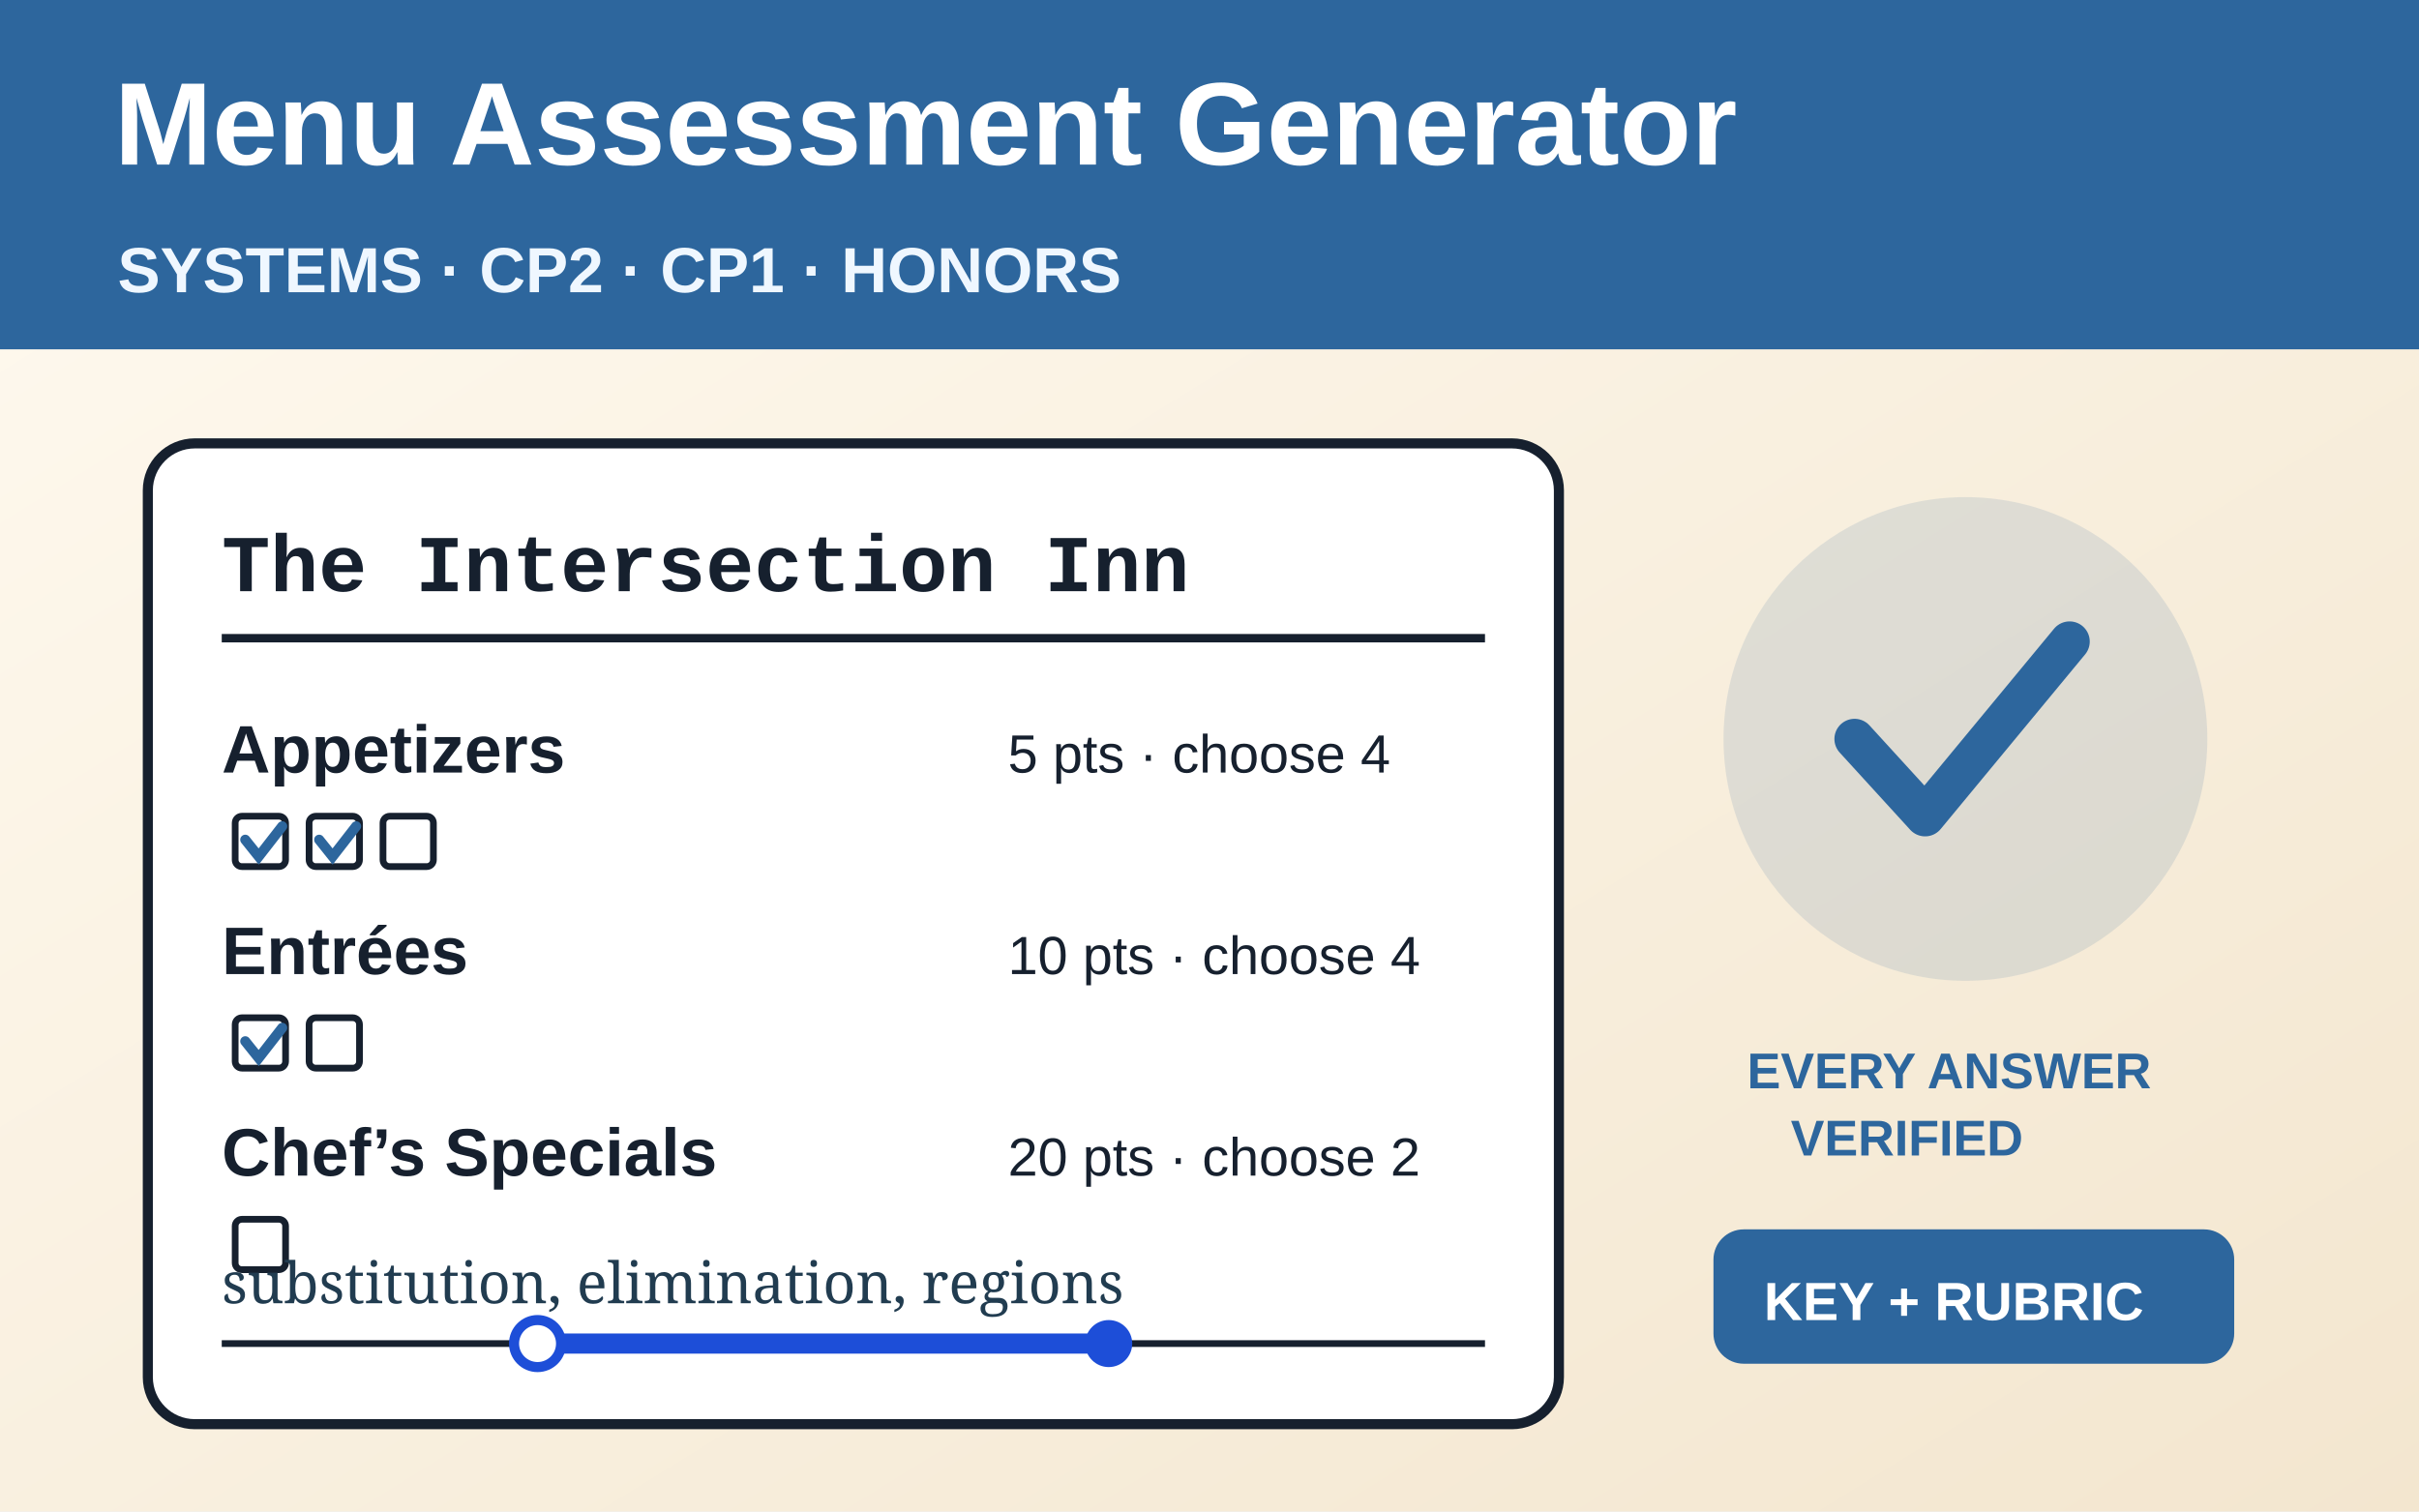
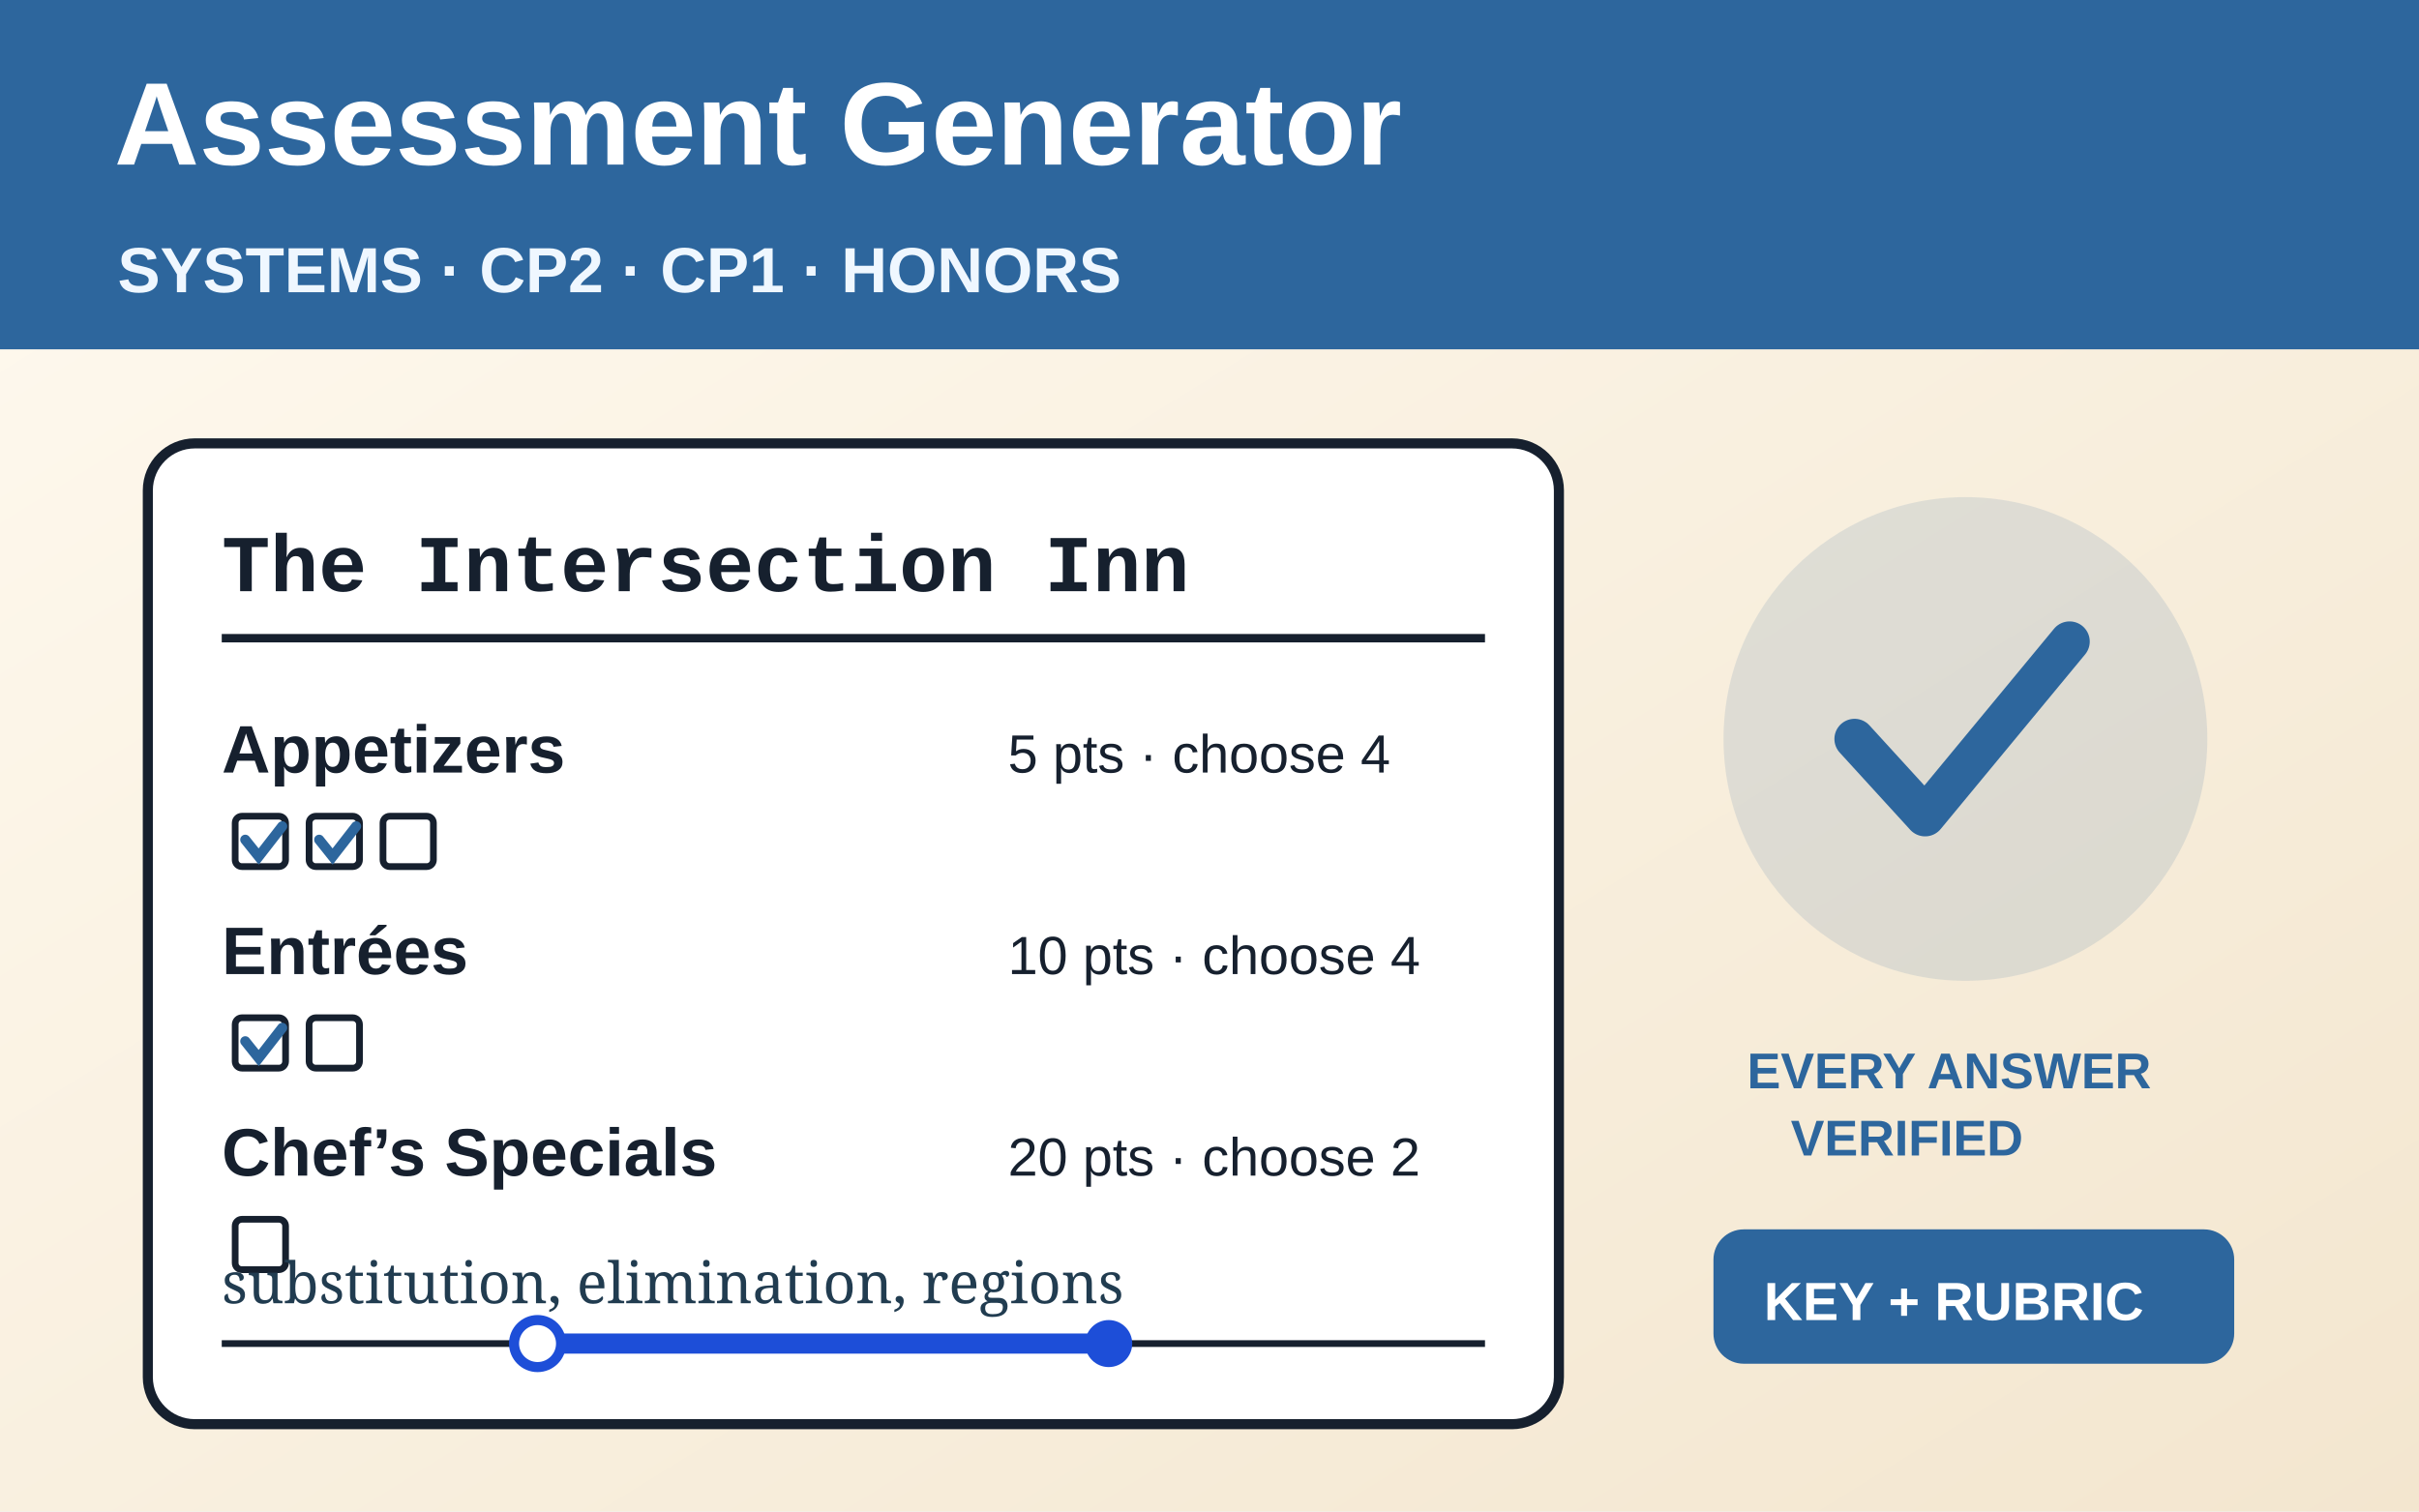
<svg xmlns="http://www.w3.org/2000/svg" width="720" height="450" viewBox="0 0 720 450">
  <defs>
    <linearGradient id="g" x1="0" x2="1" y1="0" y2="1">
      <stop stop-color="#fffaf0" />
      <stop offset="1" stop-color="#f3e6cf" />
    </linearGradient>
  </defs>
  <rect width="720" height="450" fill="url(#g)" />
  <rect width="720" height="104" fill="#2d669d" />
-   <text x="34" y="49" font-family="Arial,sans-serif" font-size="35" font-weight="700" fill="#fff">Menu Assessment Generator</text>
+   <text x="34" y="49" font-family="Arial,sans-serif" font-size="35" font-weight="700" fill="#fff">Assessment Generator</text>
  <text x="35" y="87" font-family="Arial,sans-serif" font-size="19" font-weight="700" fill="#eff7ff">SYSTEMS · CP2 · CP1 · HONORS</text>
  <rect x="44" y="132" width="420" height="292" rx="14" fill="#fff" stroke="#16202e" stroke-width="3" />
  <text x="66" y="176" font-family="Courier New,monospace" font-size="24" font-weight="700" fill="#16202e">The Intersection Inn</text>
  <path d="M66 190H442" stroke="#16202e" stroke-width="2.5" />
  <g font-family="Arial,sans-serif" fill="#16202e">
    <text x="66" y="230" font-size="20" font-weight="700">Appetizers</text>
    <text x="300" y="230" font-size="16">5 pts · choose 4</text>
    <text x="66" y="290" font-size="20" font-weight="700">Entrées</text>
    <text x="300" y="290" font-size="16">10 pts · choose 4</text>
    <text x="66" y="350" font-size="20" font-weight="700">Chef’s Specials</text>
    <text x="300" y="350" font-size="16">20 pts · choose 2</text>
  </g>
  <g fill="none" stroke="#16202e" stroke-width="2">
    <rect x="70" y="243" width="15" height="15" rx="2" />
    <rect x="92" y="243" width="15" height="15" rx="2" />
    <rect x="114" y="243" width="15" height="15" rx="2" />
    <rect x="70" y="303" width="15" height="15" rx="2" />
    <rect x="92" y="303" width="15" height="15" rx="2" />
    <rect x="70" y="363" width="15" height="15" rx="2" />
  </g>
  <path d="M73 250l4 5 7-9M95 250l4 5 7-9M73 310l4 5 7-9" stroke="#2d669d" stroke-width="3" fill="none" stroke-linecap="round" />
  <path d="M66 400H442" stroke="#16202e" stroke-width="2" />
  <path d="M160 400H330" stroke="#1d4ed8" stroke-width="6" />
  <circle cx="160" cy="400" r="7" fill="#fff" stroke="#1d4ed8" stroke-width="3" />
  <circle cx="330" cy="400" r="7" fill="#1d4ed8" />
  <text x="66" y="388" font-family="Georgia,serif" font-size="17" fill="#213c50">substitution, elimination, regions</text>
  <circle cx="585" cy="220" r="72" fill="#2d669d" opacity=".13" />
  <path d="M552 220l21 23 43-52" stroke="#2d669d" stroke-width="12" stroke-linecap="round" stroke-linejoin="round" fill="none" />
  <text x="520" y="324" font-family="Arial,sans-serif" font-size="15" font-weight="700" fill="#2d669d">EVERY ANSWER</text>
  <text x="533" y="344" font-family="Arial,sans-serif" font-size="15" font-weight="700" fill="#2d669d">VERIFIED</text>
  <rect x="510" y="366" width="155" height="40" rx="9" fill="#2d669d" />
  <text x="525" y="393" font-family="Arial,sans-serif" font-size="16" font-weight="700" fill="white">KEY + RUBRIC</text>
</svg>
